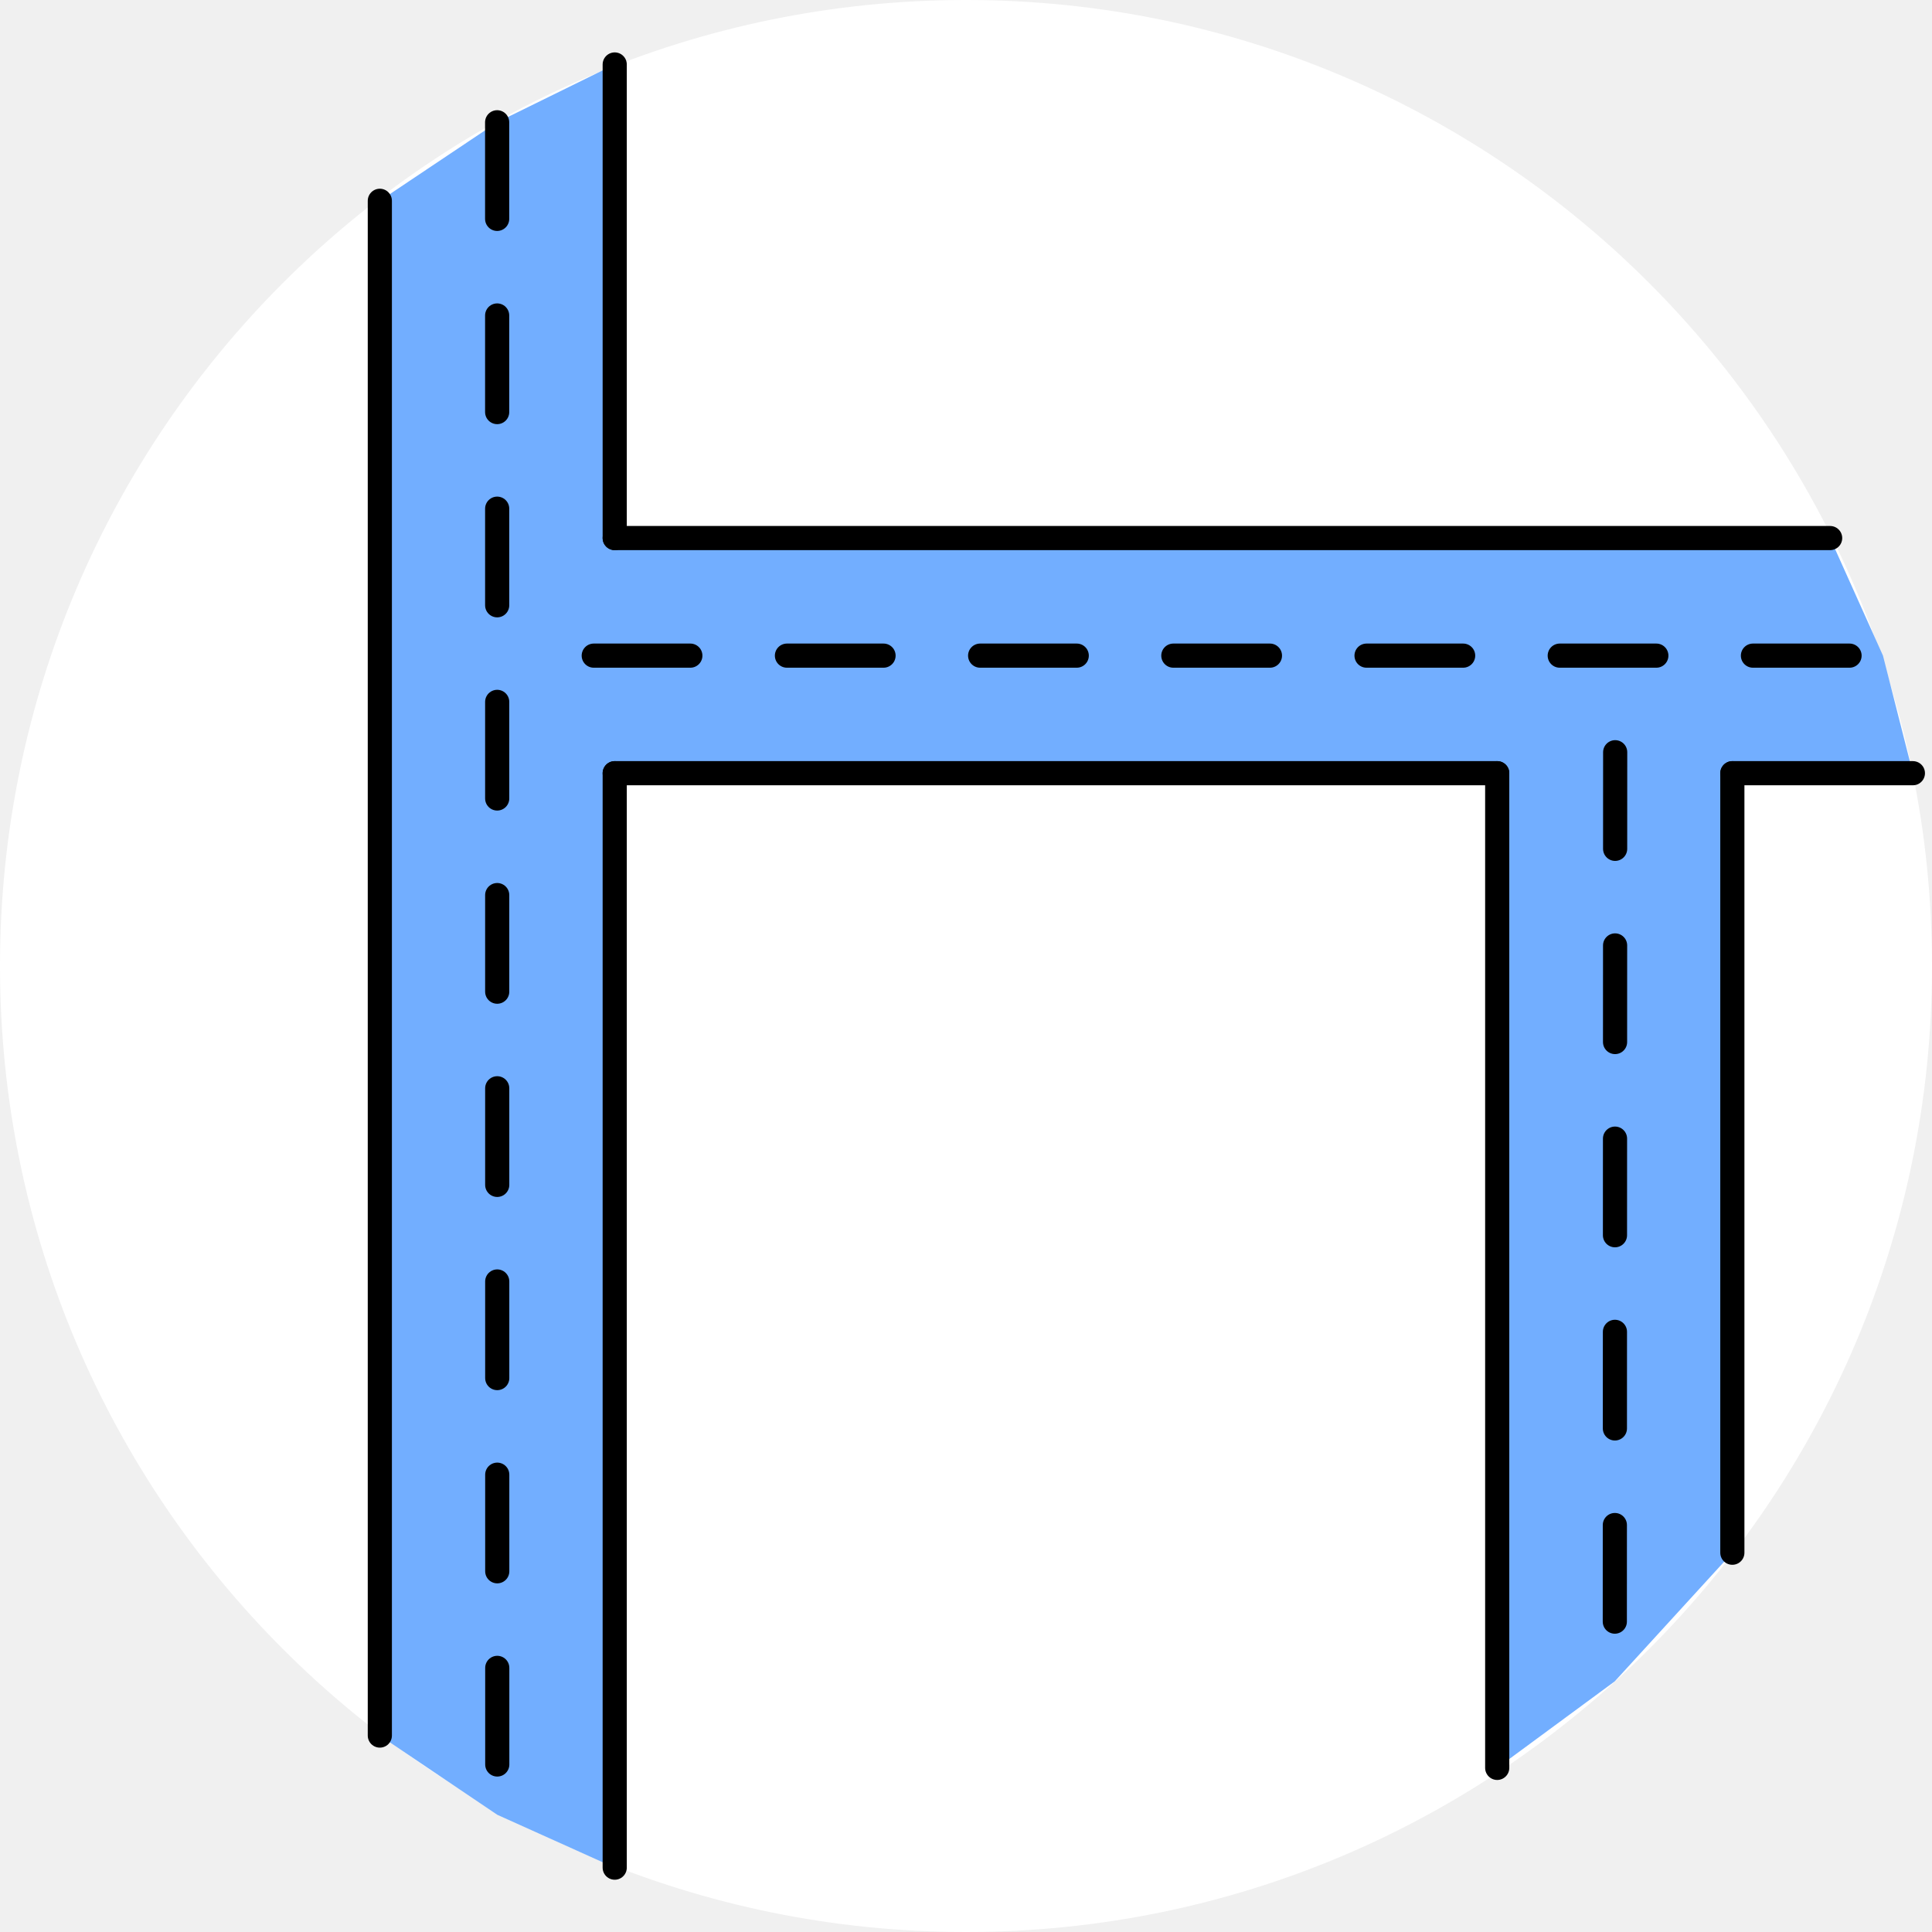
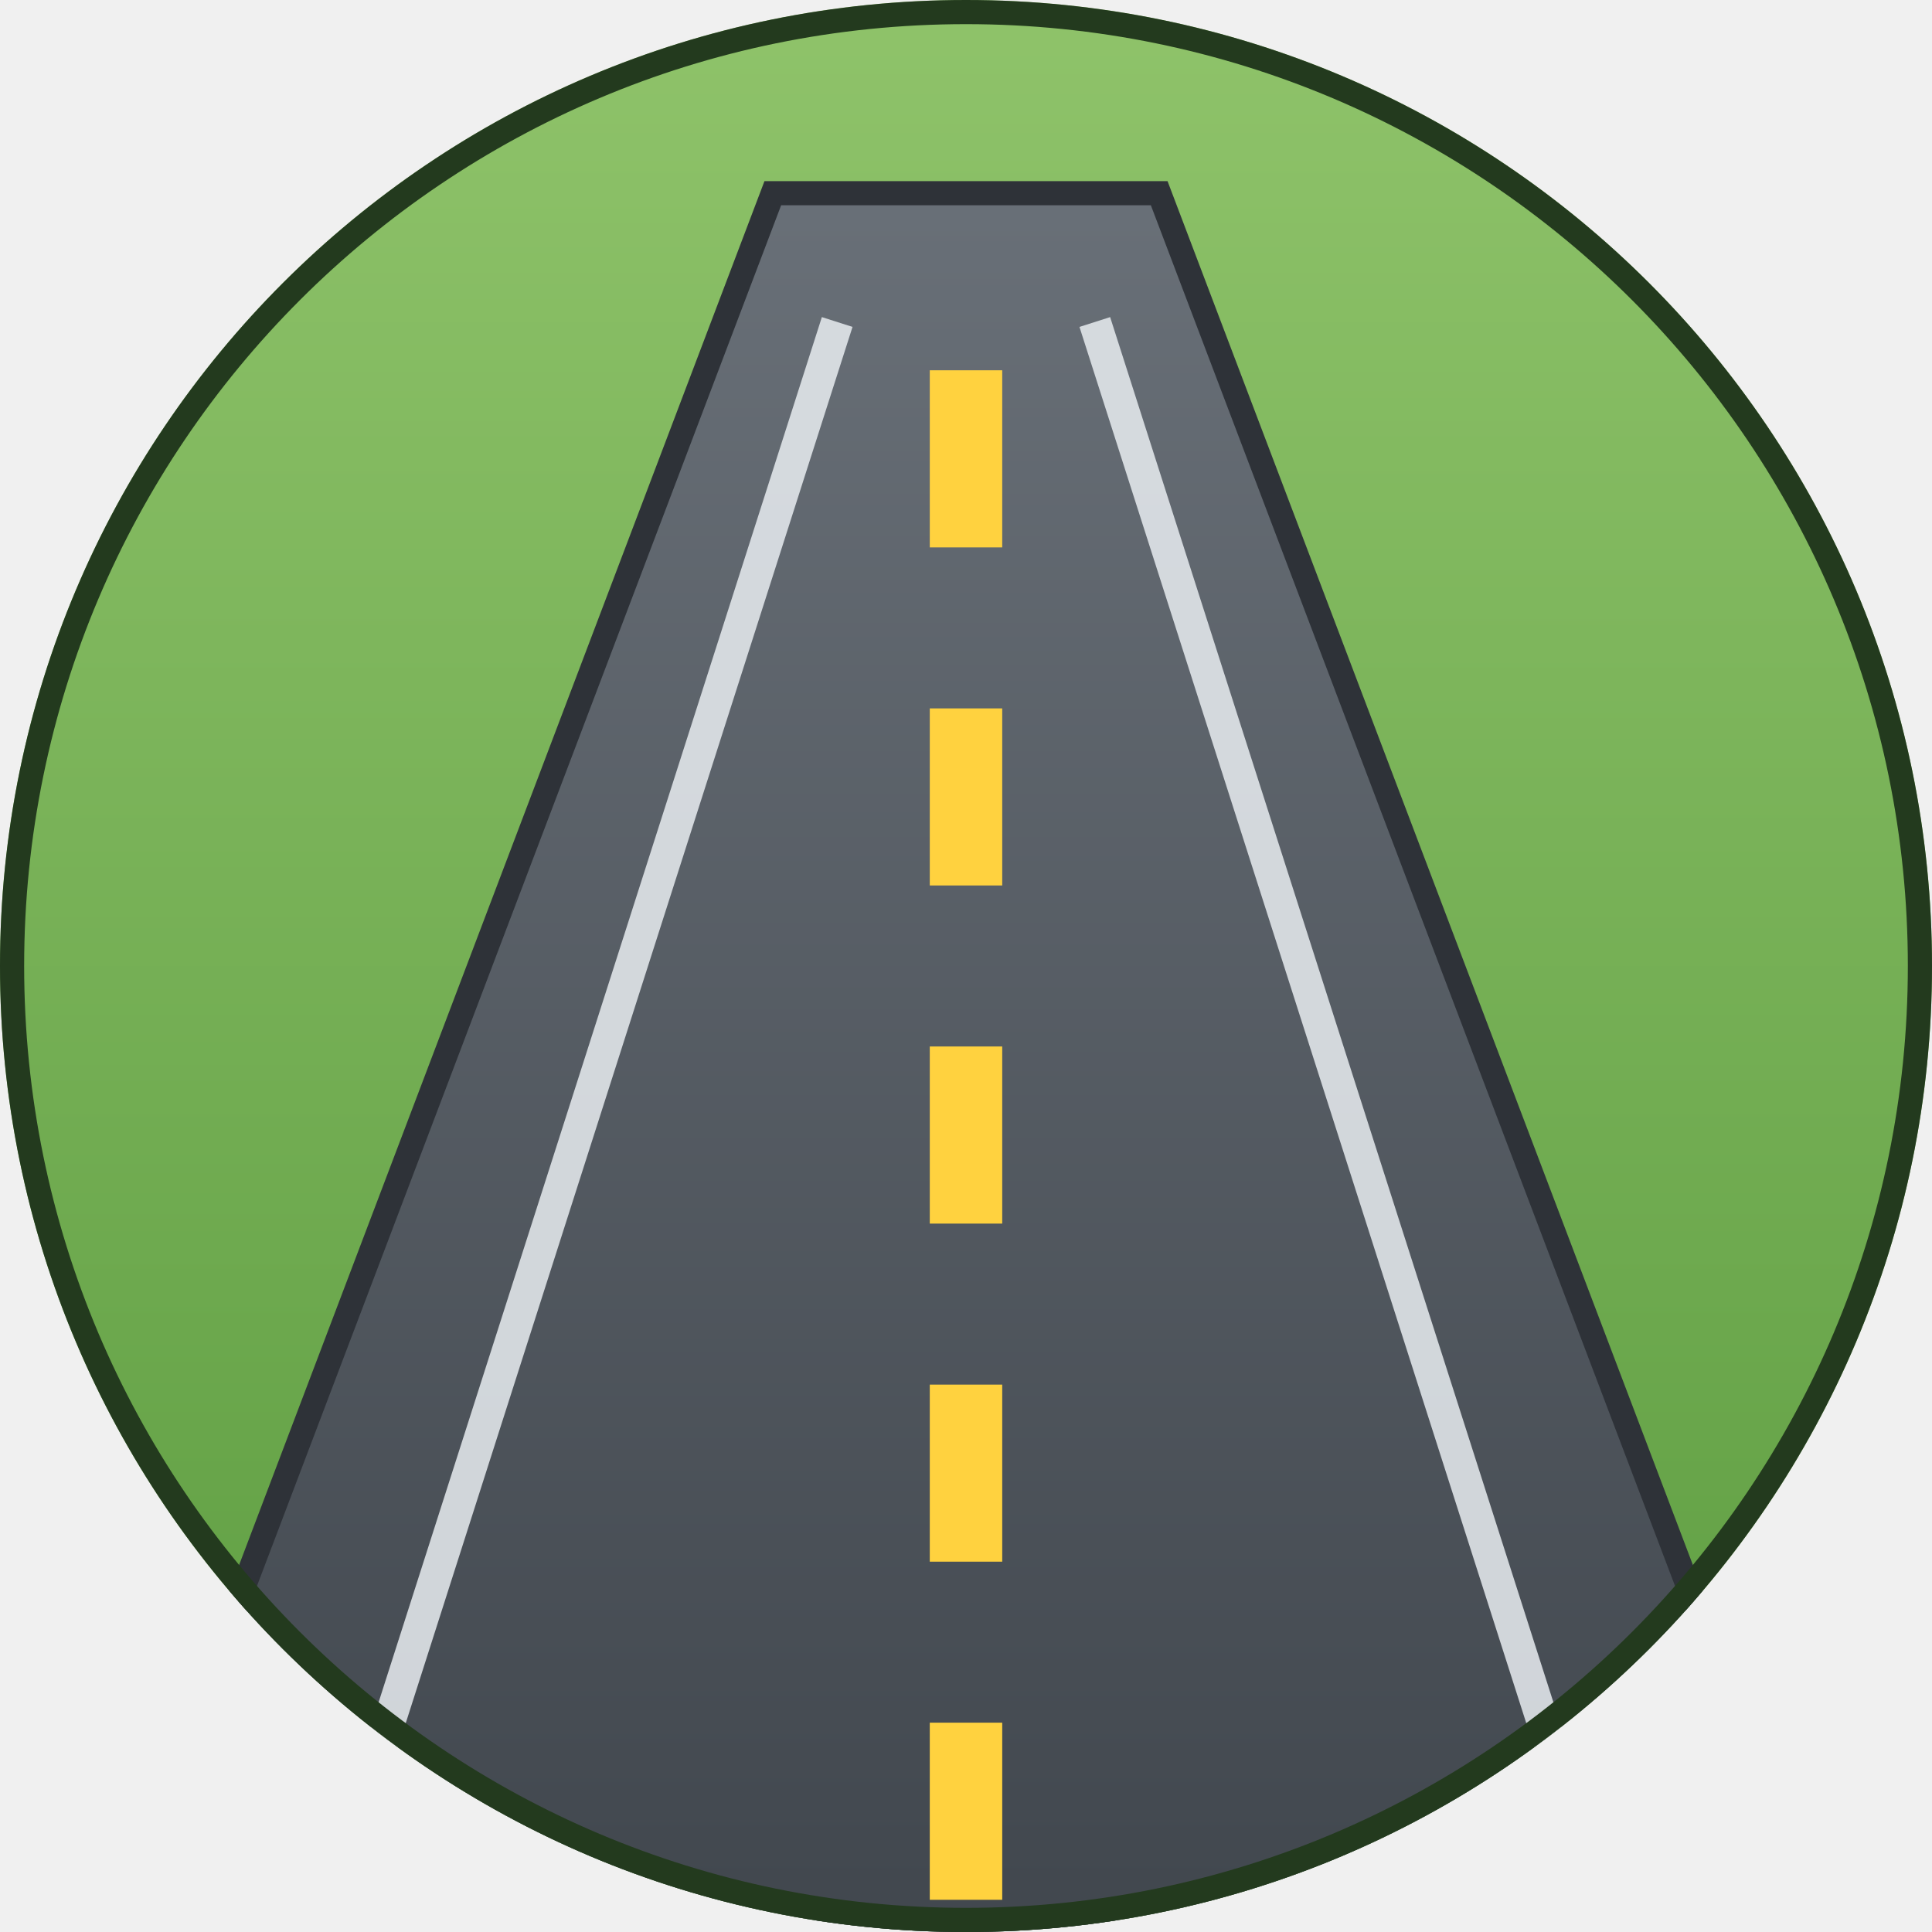
- <svg xmlns="http://www.w3.org/2000/svg" width="240mm" height="240mm" viewBox="0 0 240 240" version="1.1" id="svg1117">
-   <defs id="defs1114">
-     </defs>
-   <g id="layer1">
-     <circle style="fill:#ffffff;stroke:#000000;stroke-width:0;stroke-dasharray:none" id="path1294" cx="120" cy="120" r="120" />
-     <path style="display:inline;fill:#72aeff;fill-opacity:1;stroke:#000000;stroke-width:0;stroke-linecap:round;stroke-dasharray:none;stroke-dashoffset:0" d="m 47.184,24.943 14.573,-9.753 14.605,-7.181 2.28e-4,58.831 150.983,4.3e-5 6.565,14.605 3.715,14.605 -22.426,-1.19e-4 -3.2e-4,96.834 -14.605,15.976 -14.605,10.754 5.3e-4,-123.563 -109.627,-2e-6 -2.31e-4,135.957 -14.589,-6.57 -14.589,-9.84 z" id="path6418" />
-     <path style="display:inline;fill:#ffffff;stroke:#000000;stroke-width:3;stroke-linecap:round;stroke-dasharray:12, 12;stroke-dashoffset:12" d="m 200.648,81.445 -0.053,127.414" id="path6190" />
-     <path id="rect5768" style="fill:none;stroke:#000000;stroke-width:3;stroke-linecap:round" d="M 76.362,96.05 76.362,232.007 M 47.184,215.597 V 24.943 M 76.362,8.009 76.362,66.84" />
-     <path style="fill:#ffffff;stroke:#000000;stroke-width:3;stroke-linecap:round;stroke-dasharray:12, 12;stroke-dashoffset:0" d="M 61.757,15.19 61.773,225.437" id="path6186" />
-     <path style="fill:#ffffff;stroke:#000000;stroke-width:3;stroke-linecap:round;stroke-dasharray:12, 12;stroke-dashoffset:12" d="M 61.757,81.445 H 233.91" id="path6188" />
-     <path id="rect5768-5" style="fill:none;stroke:#000000;stroke-width:3;stroke-linecap:round;fill-opacity:1" d="M 66.84,-76.362 66.84,-227.346 m 29.21,-10.28 -1.19e-4,22.426 m 0,29.21 -4e-6,109.627" transform="rotate(90)" />
-     <path id="rect5768-5-9" style="fill:none;stroke:#000000;stroke-width:3;stroke-linecap:round" transform="scale(-1)" d="m -215.199,-96.05 3.2e-4,-96.834 m 29.21,-26.729 -4.2e-4,123.563" />
+ <svg xmlns="http://www.w3.org/2000/svg" width="240" height="240" viewBox="0 0 240 240" version="1.1">
+   <defs>
+     <clipPath id="disc">
+       <circle cx="120" cy="120" r="120" />
+     </clipPath>
+     <linearGradient id="grass" x1="0" y1="0" x2="0" y2="240" gradientUnits="userSpaceOnUse">
+       <stop offset="0" stop-color="#8fc36a" />
+       <stop offset="1" stop-color="#5c9c40" />
+     </linearGradient>
+     <linearGradient id="asphalt" x1="0" y1="0" x2="0" y2="240" gradientUnits="userSpaceOnUse">
+       <stop offset="0" stop-color="#6d747c" />
+       <stop offset="1" stop-color="#41474e" />
+     </linearGradient>
+   </defs>
+   <circle cx="120" cy="120" r="120" fill="#ffffff" />
+   <g clip-path="url(#disc)">
+     <rect x="0" y="0" width="240" height="240" fill="url(#grass)" />
+     <path d="M14 240 L96 24 L144 24 L226 240 Z" fill="url(#asphalt)" stroke="#2e3238" stroke-width="3" />
+     <path d="M40 240 L104 40" fill="none" stroke="#e9edf1" stroke-width="4" opacity="0.85" />
+     <path d="M200 240 L136 40" fill="none" stroke="#e9edf1" stroke-width="4" opacity="0.85" />
+     <path d="M120 236 L120 30" fill="none" stroke="#ffd23f" stroke-width="9" stroke-dasharray="22 20" stroke-linecap="butt" />
  </g>
+   <circle cx="120" cy="120" r="118.5" fill="none" stroke="#233a1e" stroke-width="3" />
</svg>
